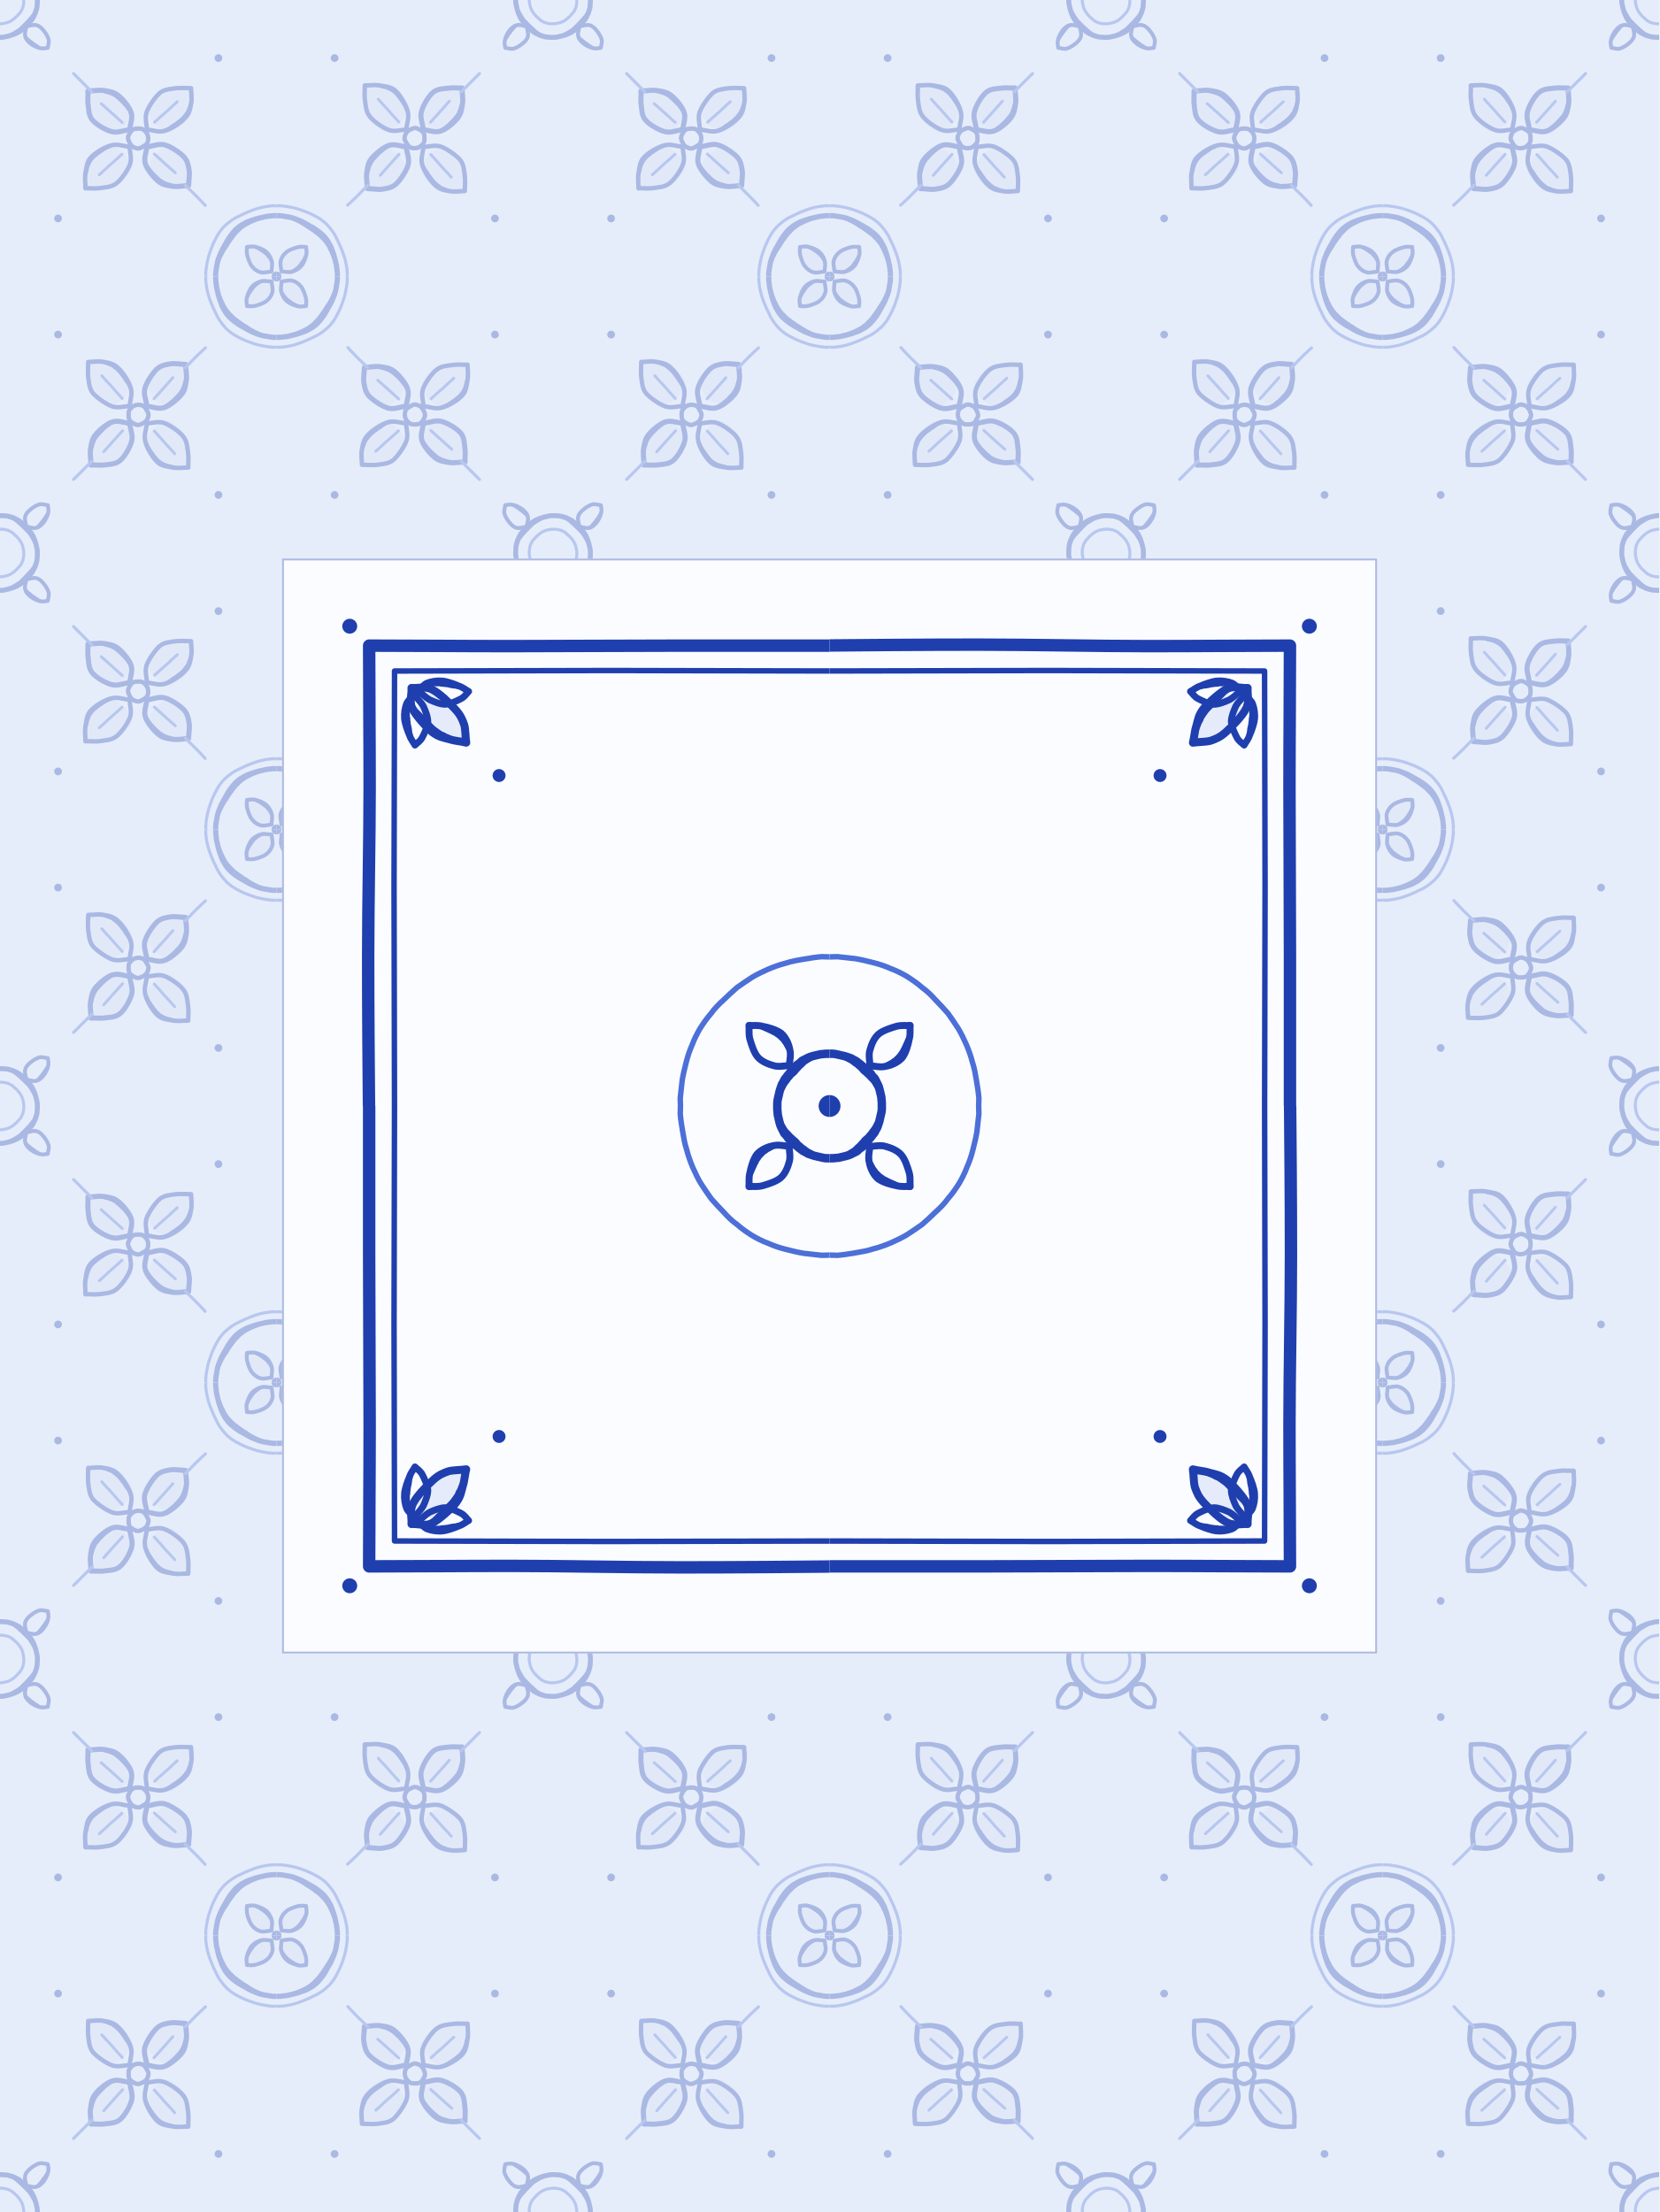
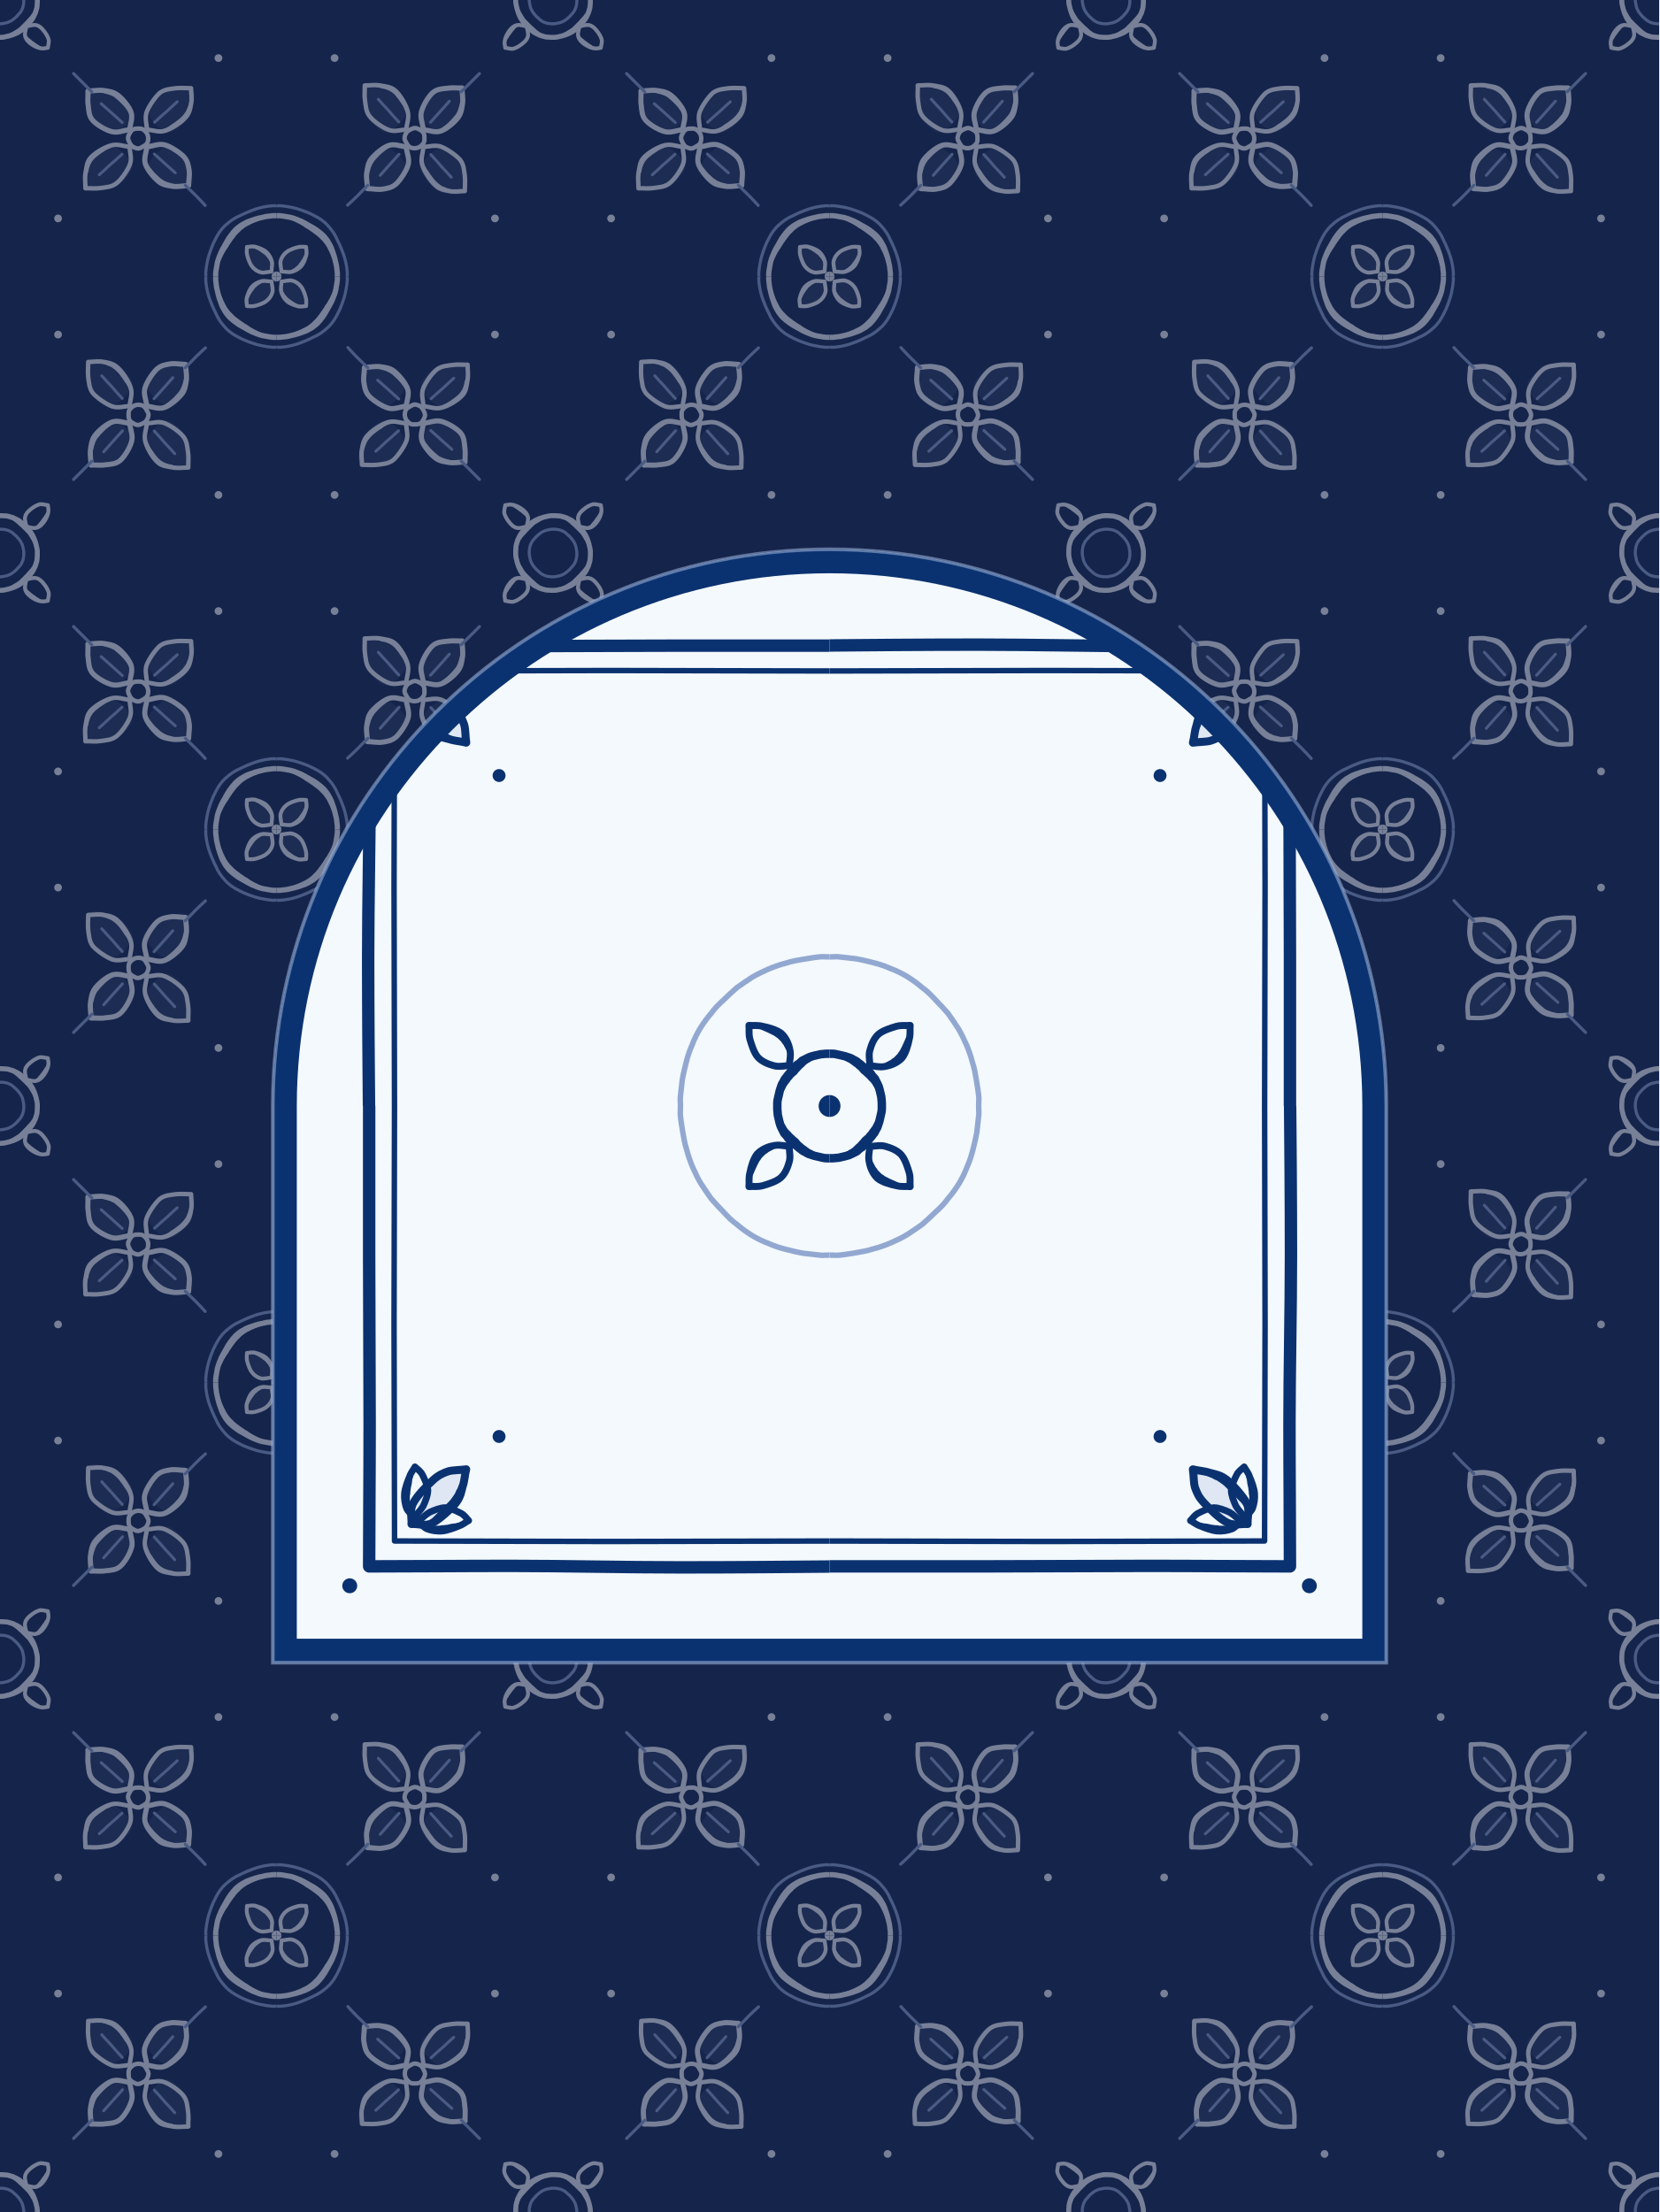
<svg xmlns="http://www.w3.org/2000/svg" viewBox="0 0 900 1200" width="900" height="1200">
  <defs>
    <symbol id="bg" viewBox="0 0 100 100">
      <g>
-         <g fill="#4C6FD8" fill-opacity="0.12">
+         <g fill="#92A8D1" fill-opacity="0.14">
          <path d="M60.4 53C62.7 52.5 65.7 55.7 67.2 57.2C68.7 58.7 68.9 60.4 69.2 62.1C69.5 63.9 69.9 66.6 69 67.6C68 68.6 65.2 68.1 63.4 67.9C61.6 67.7 59.8 67.5 58.2 66.2C56.5 64.9 53 62.2 53.4 60C53.8 57.8 58.1 53.4 60.4 53Z" />
          <path d="M47.8 60C48.1 62.3 44.7 65.4 42.9 66.8C41.1 68.3 39.1 68.3 37.2 68.6C35.3 68.9 32.6 69.5 31.7 68.6C30.7 67.7 31.4 65 31.7 63.1C32.1 61.3 32.1 59.2 33.6 57.5C35.1 55.9 38.6 52.7 40.9 53.1C43.3 53.5 47.5 57.7 47.8 60Z" />
          <path d="M41.2 48.1C38.9 48.6 35.7 45.6 34.3 44C32.9 42.5 32.9 40.4 32.7 38.7C32.4 36.9 31.7 34.4 32.6 33.5C33.5 32.6 36.3 33 38.1 33.3C39.9 33.5 41.7 33.6 43.4 34.9C45.1 36.3 48.6 38.9 48.2 41.1C47.8 43.3 43.5 47.7 41.2 48.1Z" />
          <path d="M53.8 41.2C53.5 38.9 56.9 35.6 58.6 34.2C60.4 32.7 62.5 32.8 64.4 32.5C66.2 32.2 69 31.6 69.9 32.5C70.9 33.4 70.3 36.3 69.9 38.1C69.6 39.9 69.3 41.7 67.7 43.3C66.2 44.9 62.8 48.2 60.5 47.8C58.2 47.5 54.2 43.4 53.8 41.2Z" />
          <path d="M94.9 98.9C93.7 99.2 92.5 97.8 91.7 96.7C90.9 95.7 90.3 93.9 90 92.7C89.7 91.6 89.3 90.2 89.9 89.7C90.4 89.1 91.9 89.3 93.1 89.7C94.2 90 95.9 90.6 96.9 91.5C97.9 92.4 99.2 93.6 98.9 94.9C98.6 96.1 96.1 98.6 94.9 98.9Z" />
        </g>
-         <g fill="none" stroke="#1F3FAE" stroke-linecap="round" stroke-linejoin="round">
+         <g fill="none" stroke="#FFFFFF" stroke-linecap="round" stroke-linejoin="round">
          <path d="M53.1 53.1C55.3 52.9 57.4 51.8 59.6 52.4C61.8 53 64.9 55.1 66.4 56.6C67.9 58.2 68.1 59.8 68.4 61.6C68.7 63.3 68.2 65.2 68.2 67.1C66.3 67.2 64.4 67.6 62.6 67.4C60.8 67.1 59 67 57.4 65.7C55.7 64.3 53.3 61.5 52.6 59.4C51.9 57.3 52.9 55.2 53.1 53.1" stroke-width="1.85" />
          <path d="M64.7 67.4C64.2 67.4 63.8 67.3 63.3 67.3C62.9 67.2 62.4 67.1 62 67C61.6 66.8 61.1 66.7 60.7 66.6C60.3 66.5 59.9 66.3 59.5 66.1C59.1 66 58.8 65.8 58.4 65.5C58 65.3 57.6 65 57.2 64.6C56.8 64.2 56.2 63.7 55.8 63.3C55.3 62.8 54.8 62.2 54.4 61.7C54 61.2 53.5 60.6 53.2 60.1C52.9 59.6 52.7 59.1 52.5 58.6C52.4 58.1 52.4 57.6 52.4 57.1" stroke-width="1.3" />
-           <path d="M55.8 55.7C57.1 56.9 58.6 58.2 59.9 59.4C61.2 60.5 62.2 61.5 63.4 62.5" stroke-width="1.05" stroke="#4C6FD8" />
+           <path d="M55.8 55.7C57.1 56.9 58.6 58.2 59.9 59.4C61.2 60.5 62.2 61.5 63.4 62.5" stroke-width="1.05" stroke="#92A8D1" />
          <path d="M46.9 53.1C46.9 55.2 47.8 57.2 47 59.4C46.2 61.6 43.9 64.9 42.1 66.3C40.3 67.7 38.3 67.7 36.4 68C34.5 68.3 32.7 68 30.9 68.1C30.9 66.2 30.6 64.4 30.9 62.6C31.3 60.7 31.3 58.6 32.8 57C34.3 55.3 37.8 53.2 40.1 52.6C42.5 51.9 44.6 52.9 46.9 53.1" stroke-width="1.6" />
          <path d="M30.8 64.6C30.8 64.2 30.9 63.7 31 63.3C31.1 62.8 31.2 62.4 31.4 61.9C31.5 61.4 31.6 61 31.7 60.5C31.9 60.1 32 59.6 32.2 59.2C32.4 58.8 32.6 58.4 32.9 58C33.1 57.6 33.5 57.3 33.9 56.8C34.4 56.4 34.9 56 35.5 55.5C36.1 55.1 36.8 54.6 37.4 54.2C38 53.8 38.7 53.4 39.3 53.2C39.9 52.9 40.5 52.6 41 52.5C41.6 52.4 42.1 52.4 42.7 52.4" stroke-width="1.12" />
-           <path d="M44.1 55.8C42.6 57.2 41 58.6 39.6 59.8C38.3 61 37.2 62.1 35.9 63.2" stroke-width="1.05" stroke="#4C6FD8" />
+           <path d="M44.1 55.8C42.6 57.2 41 58.6 39.6 59.8C38.3 61 37.2 62.1 35.9 63.2" stroke-width="1.05" stroke="#92A8D1" />
          <path d="M46.9 46.9C44.7 47.1 42.6 48.2 40.4 47.6C38.1 47 34.9 45.1 33.5 43.5C32.1 41.9 32.1 39.9 31.9 38.1C31.6 36.4 31.9 34.7 31.8 32.9C33.7 32.9 35.5 32.5 37.3 32.7C39.1 33 40.9 33.1 42.6 34.4C44.3 35.7 46.7 38.5 47.4 40.6C48.1 42.7 47.1 44.8 46.9 46.9" stroke-width="1.85" />
          <path d="M35.2 32.7C35.7 32.7 36.2 32.7 36.6 32.8C37 32.9 37.5 33 37.9 33.1C38.3 33.2 38.8 33.4 39.2 33.5C39.6 33.6 40 33.8 40.4 33.9C40.8 34.1 41.2 34.3 41.6 34.5C42 34.8 42.3 35.1 42.8 35.5C43.2 35.8 43.7 36.3 44.2 36.8C44.7 37.3 45.2 37.8 45.6 38.3C46 38.9 46.5 39.4 46.8 39.9C47.1 40.4 47.3 40.9 47.5 41.4C47.6 41.9 47.5 42.4 47.6 42.9" stroke-width="1.3" />
-           <path d="M44.2 44.3C42.9 43.1 41.4 41.8 40.1 40.6C38.8 39.5 37.8 38.5 36.6 37.5" stroke-width="1.05" stroke="#4C6FD8" />
+           <path d="M44.2 44.3C42.9 43.1 41.4 41.8 40.1 40.6C38.8 39.5 37.8 38.5 36.6 37.5" stroke-width="1.05" stroke="#92A8D1" />
          <path d="M53.1 46.9C53.1 44.8 52.3 42.8 53 40.6C53.8 38.4 56.1 35.1 57.8 33.6C59.6 32.2 61.7 32.2 63.6 31.9C65.4 31.7 67.3 31.9 69.1 31.9C69.1 33.8 69.5 35.7 69.1 37.5C68.8 39.3 68.5 41.1 66.9 42.7C65.4 44.4 62 46.6 59.7 47.3C57.4 48 55.3 47 53.1 46.9" stroke-width="1.6" />
          <path d="M69.3 35.5C69.2 35.9 69.2 36.4 69.1 36.8C69 37.3 68.9 37.7 68.7 38.1C68.6 38.6 68.4 39 68.2 39.4C68.1 39.8 67.9 40.2 67.7 40.6C67.4 41 67.2 41.3 66.9 41.7C66.6 42.1 66.3 42.4 65.8 42.9C65.4 43.3 64.8 43.8 64.2 44.2C63.6 44.7 63 45.1 62.3 45.5C61.7 46 61.1 46.4 60.5 46.7C59.9 47 59.4 47.2 58.8 47.3C58.3 47.5 57.7 47.4 57.2 47.5" stroke-width="1.12" />
-           <path d="M55.9 44.2C57.4 42.8 59 41.4 60.4 40.2C61.7 39 62.8 37.9 64.1 36.8" stroke-width="1.05" stroke="#4C6FD8" />
+           <path d="M55.9 44.2C57.4 42.8 59 41.4 60.4 40.2C61.7 39 62.8 37.9 64.1 36.8" stroke-width="1.05" stroke="#92A8D1" />
          <path d="M53.6 50C53.6 50.6 53.5 51.3 53.2 51.8C52.9 52.3 52.3 52.7 51.7 53C51.2 53.3 50.6 53.7 50 53.7C49.4 53.7 48.6 53.4 48.1 53.1C47.6 52.8 47.3 52.4 47 51.9C46.7 51.3 46.3 50.5 46.3 49.9C46.3 49.3 46.6 48.7 46.9 48.2C47.2 47.7 47.6 47 48.2 46.8C48.7 46.5 49.5 46.5 50.1 46.5C50.7 46.5 51.2 46.5 51.7 46.8C52.2 47.1 52.8 47.7 53.1 48.2C53.4 48.7 53.6 49.4 53.6 50Z" stroke-width="1.6" />
          <path d="M13.5 -0.9C13.5 -0.4 13.5 0.2 13.5 0.7C13.5 1.3 13.4 1.8 13.4 2.4C13.3 2.9 13.2 3.5 13 4C12.9 4.5 12.7 5 12.4 5.5C12.2 6 11.9 6.5 11.6 7C11.3 7.4 10.9 7.8 10.6 8.3C10.2 8.7 9.9 9.1 9.5 9.5C9.1 9.9 8.7 10.2 8.3 10.6C7.8 10.9 7.4 11.2 6.9 11.5C6.5 11.8 6 12 5.5 12.2C5 12.5 4.4 12.6 3.9 12.8C3.4 13 2.9 13.1 2.3 13.2C1.8 13.4 1.3 13.4 0.7 13.5C0.2 13.5 -0.4 13.5 -0.9 13.5" stroke-width="1.8" />
          <path d="M13.4 1.7C13.3 2.1 13.3 2.6 13.1 3C13 3.3 12.9 3.7 12.7 4.1C12.6 4.5 12.4 4.8 12.2 5.2C11.9 5.5 11.7 5.8 11.5 6.1C11.2 6.5 10.9 6.7 10.7 7C10.4 7.3 10.1 7.6 9.9 7.9C9.6 8.2 9.3 8.5 9 8.8C8.8 9.1 8.5 9.3 8.2 9.6C7.9 9.9 7.7 10.1 7.4 10.4C7.1 10.6 6.8 10.9 6.4 11.1C6.1 11.3 5.8 11.5 5.4 11.7C5.1 11.9 4.8 12.1 4.4 12.3C4 12.5 3.7 12.7 3.3 12.8C2.9 13 2.4 13.2 2.1 13.3C1.9 13.3 1.9 13.3 1.7 13.4" stroke-width="1.26" />
-           <path d="M8.6 -0.6C8.6 -0.2 8.6 0.1 8.6 0.5C8.6 0.8 8.6 1.2 8.5 1.5C8.5 1.8 8.4 2.2 8.3 2.5C8.2 2.9 8.1 3.2 7.9 3.5C7.8 3.8 7.6 4.1 7.4 4.4C7.1 4.7 6.9 5 6.7 5.2C6.4 5.5 6.2 5.7 6 6C5.7 6.2 5.5 6.4 5.2 6.7C4.9 6.9 4.7 7.1 4.4 7.3C4.1 7.5 3.8 7.7 3.5 7.8C3.2 8 2.8 8.1 2.5 8.2C2.2 8.3 1.8 8.4 1.5 8.4C1.1 8.5 0.8 8.6 0.4 8.6C0.1 8.6 -0.2 8.6 -0.6 8.6" stroke-width="1.1" stroke="#4C6FD8" />
+           <path d="M8.6 -0.6C8.6 -0.2 8.6 0.1 8.6 0.5C8.6 0.8 8.6 1.2 8.5 1.5C8.5 1.8 8.4 2.2 8.3 2.5C8.2 2.9 8.1 3.2 7.9 3.5C7.8 3.8 7.6 4.1 7.4 4.4C7.1 4.7 6.9 5 6.7 5.2C6.4 5.5 6.2 5.7 6 6C5.7 6.2 5.5 6.4 5.2 6.7C4.9 6.9 4.7 7.1 4.4 7.3C4.1 7.5 3.8 7.7 3.5 7.8C3.2 8 2.8 8.1 2.5 8.2C2.2 8.3 1.8 8.4 1.5 8.4C1.1 8.5 0.8 8.6 0.4 8.6C0.1 8.6 -0.2 8.6 -0.6 8.6" stroke-width="1.1" stroke="#92A8D1" />
          <path d="M9.5 9.5C10.7 9.4 12.1 8.8 13.1 9.1C14.2 9.3 15.1 10.2 15.8 11.1C16.5 11.9 17.3 13.2 17.6 14.3C17.8 15.3 17.4 16.3 17.3 17.3C16.4 17.4 15.5 17.7 14.4 17.4C13.4 17.2 12 16.5 11.1 15.8C10.2 15.1 9.3 14.2 9.1 13.1C8.8 12.1 9.4 10.7 9.5 9.5" stroke-width="1.4" />
          <path d="M15.5 17.5C15.3 17.5 15.1 17.4 14.8 17.4C14.6 17.3 14.4 17.1 14.1 17C13.9 16.9 13.6 16.7 13.4 16.5C13.1 16.4 12.8 16.2 12.6 16C12.3 15.8 12.1 15.6 11.9 15.5C11.6 15.3 11.4 15.1 11.2 15C11 14.8 10.8 14.6 10.6 14.5C10.4 14.3 10.2 14.1 10 14C9.8 13.8 9.6 13.6 9.5 13.4C9.3 13.2 9.2 13 9.1 12.7C9.1 12.5 9.1 12.2 9.1 11.9" stroke-width="0.98" />
          <path d="M78.1 101.5C78 100.6 78 99.7 78 98.8C78.1 98 78.2 97.1 78.4 96.2C78.5 95.3 78.7 94.4 79 93.6C79.3 92.7 79.7 91.9 80 91.1C80.4 90.3 80.8 89.5 81.3 88.7C81.7 88 82.1 87.2 82.6 86.4C83.1 85.7 83.6 84.9 84.2 84.2C84.8 83.5 85.4 82.8 86.1 82.3C86.8 81.7 87.6 81.2 88.4 80.8C89.2 80.3 90.1 80 91 79.7C91.8 79.4 92.7 79.1 93.6 78.9C94.4 78.7 95.3 78.5 96.2 78.3C97.1 78.2 98 78.1 98.8 78C99.7 78 100.6 78 101.5 78.1" stroke-width="1.9" />
          <path d="M78.2 97.2C78.4 96.5 78.5 95.9 78.7 95.2C78.9 94.6 79.1 94 79.4 93.4C79.7 92.8 80 92.2 80.3 91.6C80.6 91 81 90.5 81.3 89.9C81.7 89.4 82.1 88.8 82.4 88.2C82.8 87.7 83.1 87.1 83.5 86.6C83.9 86.1 84.3 85.5 84.7 85C85.1 84.5 85.5 84 86 83.6C86.4 83.1 86.9 82.7 87.4 82.3C87.9 81.9 88.5 81.5 89 81.2C89.6 80.9 90.2 80.6 90.8 80.3C91.4 80 92 79.8 92.7 79.5C93.3 79.3 93.9 79 94.6 78.8C95.2 78.6 96.1 78.4 96.5 78.3C97 78.2 97 78.2 97.2 78.2" stroke-width="1.33" />
-           <path d="M74.5 101.8C74.5 100.7 74.4 99.7 74.4 98.7C74.5 97.6 74.6 96.6 74.8 95.6C75 94.5 75.2 93.5 75.5 92.5C75.8 91.5 76.2 90.5 76.5 89.6C76.9 88.6 77.3 87.6 77.8 86.7C78.3 85.7 78.8 84.8 79.4 83.9C80 83.1 80.7 82.2 81.5 81.5C82.3 80.8 83.1 80.1 84 79.5C84.9 78.9 85.8 78.4 86.8 78C87.7 77.5 88.7 77.1 89.6 76.7C90.6 76.3 91.6 75.9 92.5 75.6C93.5 75.3 94.5 75 95.6 74.8C96.6 74.6 97.6 74.5 98.7 74.4C99.7 74.4 100.7 74.5 101.8 74.5" stroke-width="1.1" stroke="#4C6FD8" />
+           <path d="M74.5 101.8C74.5 100.7 74.4 99.7 74.4 98.7C74.5 97.6 74.6 96.6 74.8 95.6C75 94.5 75.2 93.5 75.5 92.5C75.8 91.5 76.2 90.5 76.5 89.6C76.9 88.6 77.3 87.6 77.8 86.7C78.3 85.7 78.8 84.8 79.4 83.9C80 83.1 80.7 82.2 81.5 81.5C82.3 80.8 83.1 80.1 84 79.5C84.9 78.9 85.8 78.4 86.8 78C87.7 77.5 88.7 77.1 89.6 76.7C90.6 76.3 91.6 75.9 92.5 75.6C93.5 75.3 94.5 75 95.6 74.8C96.6 74.6 97.6 74.5 98.7 74.4C99.7 74.4 100.7 74.5 101.8 74.5" stroke-width="1.1" stroke="#92A8D1" />
          <path d="M98.2 98.2C96.9 98.3 95.4 98.8 94.3 98.5C93.1 98.2 91.9 97.4 91.1 96.3C90.3 95.3 89.7 93.5 89.4 92.3C89.1 91.2 89.3 90.3 89.3 89.3C90.3 89.3 91.3 88.9 92.5 89.3C93.6 89.6 95.3 90.2 96.3 91.1C97.3 92 98 93.3 98.3 94.5C98.6 95.6 98.2 96.9 98.2 98.2" stroke-width="1.4" />
          <path d="M91.2 89.1C91.5 89.2 91.7 89.2 92 89.3C92.3 89.4 92.5 89.5 92.8 89.7C93.1 89.8 93.4 90 93.8 90.2C94.1 90.4 94.4 90.6 94.7 90.8C95 91 95.3 91.2 95.5 91.4C95.7 91.5 95.9 91.7 96.2 91.9C96.4 92.1 96.6 92.4 96.8 92.6C97 92.8 97.2 93.1 97.4 93.3C97.5 93.6 97.7 93.9 97.9 94.1C98 94.4 98.2 94.6 98.2 94.9C98.3 95.2 98.4 95.5 98.4 95.8" stroke-width="0.98" />
-           <path d="M67 67C68.3 68.3 69.7 69.6 70.9 70.8C72.1 72 73.1 73.1 74.2 74.3" stroke-width="1.1" stroke="#4C6FD8" />
-           <path d="M33.2 33.2C32 32 30.7 30.7 29.6 29.6C28.5 28.5 27.6 27.6 26.6 26.6" stroke-width="1.1" stroke="#4C6FD8" />
+           <path d="M67 67C68.3 68.3 69.7 69.6 70.9 70.8C72.1 72 73.1 73.1 74.2 74.3" stroke-width="1.1" stroke="#92A8D1" />
+           <path d="M33.2 33.2C32 32 30.7 30.7 29.6 29.6C28.5 28.5 27.6 27.6 26.6 26.6" stroke-width="1.1" stroke="#92A8D1" />
        </g>
-         <g fill="#1F3FAE">
+         <g fill="#FFFFFF">
          <circle cx="79" cy="21" r="1.4" />
          <circle cx="21" cy="79" r="1.4" />
          <circle cx="100" cy="100" r="1.8" />
        </g>
      </g>
    </symbol>
    <symbol id="win" viewBox="0 0 100 100">
      <g>
-         <g fill="#4C6FD8" fill-opacity="0.12">
+         <g fill="#92A8D1" fill-opacity="0.22">
          <path d="M20.9 16.8C22.3 16.9 24.5 19.7 25.6 20.9C26.7 22.1 27 22.9 27.4 24C27.7 25.1 28.2 27 27.8 27.5C27.3 28 25.6 27.2 24.4 26.9C23.3 26.5 22.3 26.5 21 25.5C19.8 24.4 17.1 22.1 17 20.7C17 19.3 19.5 16.8 20.9 16.8Z" />
        </g>
-         <g fill="none" stroke="#1F3FAE" stroke-linecap="round" stroke-linejoin="round">
+         <g fill="none" stroke="#0B3270" stroke-linecap="round" stroke-linejoin="round">
          <path d="M7.5 104C7.4 92.7 7.3 81.4 7.3 70.1C7.3 58.8 7.6 46.5 7.6 36C7.6 25.6 7.5 17 7.5 7.5C17 7.5 25.5 7.6 35.9 7.6C46.3 7.6 58.5 7.5 69.9 7.5C81.2 7.5 92.6 7.5 104 7.5" stroke-width="2.5" />
          <path d="M12.6 104C12.6 88 12.5 71.2 12.5 56C12.5 40.8 12.6 27.1 12.6 12.6C27.1 12.6 40.8 12.5 56 12.5C71.2 12.5 88 12.6 104 12.6" stroke-width="1.1" />
          <path d="M16 16C17.4 16.1 18.6 15.6 20.1 16.3C21.6 17 23.7 19.1 24.8 20.3C25.9 21.5 26.2 22.3 26.6 23.4C26.9 24.5 26.8 25.8 27 27C25.9 26.7 24.8 26.7 23.6 26.3C22.5 26 21.5 25.9 20.2 24.9C19 23.9 16.9 21.6 16.2 20.2C15.5 18.7 16.1 17.4 16 16" stroke-width="1.6" />
          <path d="M24.9 26.6C24.6 26.5 24.4 26.4 24.1 26.3C23.8 26.2 23.6 26 23.3 25.9C23 25.8 22.8 25.7 22.5 25.5C22.3 25.4 22 25.3 21.8 25.2C21.6 25 21.3 24.9 21.1 24.7C20.8 24.5 20.5 24.3 20.2 24C19.9 23.7 19.5 23.3 19.1 22.9C18.7 22.6 18.2 22.1 17.9 21.7C17.5 21.3 17.1 20.9 16.8 20.6C16.5 20.2 16.3 19.9 16.1 19.6C16 19.2 16 18.9 15.9 18.6" stroke-width="1.12" />
          <path d="M16.6 17.4C17.2 18.2 17.9 18.8 18.4 19.7C18.8 20.6 19.3 21.8 19.3 22.8C19.2 23.9 18.6 25.1 18.2 25.9C17.8 26.7 17.2 27 16.7 27.5C16.4 26.9 15.9 26.4 15.6 25.5C15.2 24.6 14.7 23.2 14.6 22.2C14.5 21.1 14.7 20 15 19.2C15.3 18.4 16.1 18 16.6 17.4" stroke-width="1.35" />
          <path d="M16 26.4C16 26.2 15.9 26 15.8 25.8C15.8 25.6 15.8 25.3 15.7 25.1C15.7 24.8 15.6 24.5 15.6 24.2C15.5 23.9 15.5 23.6 15.4 23.3C15.4 23 15.3 22.7 15.3 22.5C15.3 22.2 15.3 22 15.2 21.7C15.2 21.5 15.2 21.3 15.2 21C15.2 20.8 15.2 20.5 15.2 20.3C15.2 20.1 15.2 19.8 15.2 19.6C15.2 19.4 15.2 19.2 15.2 19C15.3 18.8 15.4 18.6 15.5 18.4" stroke-width="0.95" />
          <path d="M17.4 16.6C18.2 17.2 18.8 17.9 19.7 18.4C20.6 18.8 21.8 19.3 22.8 19.3C23.9 19.2 25.1 18.6 25.9 18.2C26.7 17.8 27 17.2 27.5 16.7C26.9 16.4 26.4 15.9 25.5 15.6C24.6 15.2 23.2 14.7 22.2 14.6C21.1 14.5 20 14.7 19.2 15C18.4 15.3 18 16.1 17.4 16.6" stroke-width="1.35" />
          <path d="M26.4 16C26.2 16 26 15.9 25.8 15.8C25.6 15.8 25.3 15.8 25.1 15.7C24.8 15.7 24.5 15.6 24.2 15.6C23.9 15.5 23.6 15.5 23.3 15.4C23 15.4 22.7 15.3 22.5 15.3C22.2 15.3 22 15.3 21.7 15.2C21.5 15.2 21.3 15.2 21 15.2C20.8 15.2 20.5 15.2 20.3 15.2C20.1 15.2 19.8 15.2 19.6 15.2C19.4 15.2 19.2 15.2 19 15.2C18.8 15.3 18.6 15.4 18.4 15.5" stroke-width="0.95" />
          <path d="M89.5 100.7C89.5 100.3 89.5 99.9 89.5 99.5C89.5 99 89.6 98.6 89.7 98.2C89.8 97.8 89.9 97.3 90 96.9C90.1 96.5 90.3 96.1 90.4 95.7C90.6 95.4 90.8 95 91 94.6C91.3 94.3 91.5 93.9 91.8 93.6C92.1 93.3 92.3 92.9 92.6 92.6C92.9 92.3 93.2 92 93.5 91.7C93.9 91.5 94.2 91.2 94.5 90.9C94.9 90.7 95.3 90.5 95.7 90.3C96.1 90.1 96.5 90 96.9 89.9C97.3 89.8 97.7 89.7 98.2 89.6C98.6 89.6 99 89.5 99.5 89.5C99.9 89.5 100.3 89.5 100.7 89.5" stroke-width="1.7" />
          <path d="M89.6 98.7C89.7 98.3 89.8 98 89.9 97.7C90 97.4 90.1 97.1 90.2 96.8C90.4 96.6 90.5 96.3 90.7 96C90.8 95.7 91 95.5 91.2 95.2C91.4 95 91.5 94.8 91.7 94.5C91.9 94.3 92.1 94.1 92.3 93.8C92.5 93.6 92.8 93.4 93 93.2C93.2 92.9 93.4 92.7 93.6 92.5C93.8 92.3 94 92 94.3 91.8C94.5 91.6 94.7 91.4 94.9 91.2C95.2 91 95.4 90.8 95.7 90.7C95.9 90.5 96.2 90.4 96.5 90.2C96.8 90.1 97.1 90 97.4 89.9C97.7 89.8 98.1 89.7 98.3 89.6C98.5 89.6 98.5 89.6 98.7 89.6" stroke-width="1.19" />
          <path d="M91.9 91.9C90.9 91.9 89.8 92.2 88.8 91.9C87.7 91.6 86.4 91.1 85.6 90.2C84.8 89.3 84.3 87.6 84 86.6C83.7 85.5 83.9 84.7 83.8 83.8C84.7 83.9 85.5 83.7 86.6 84C87.7 84.2 89.4 84.7 90.3 85.4C91.2 86.2 91.8 87.5 92 88.6C92.3 89.7 92 90.8 91.9 91.9" stroke-width="1.4" />
          <path d="M85.5 83.8C85.7 83.9 85.9 83.9 86.2 84C86.4 84.1 86.6 84.3 86.9 84.4C87.2 84.5 87.5 84.7 87.8 84.8C88.2 85 88.5 85.1 88.8 85.3C89.1 85.4 89.3 85.6 89.6 85.8C89.8 85.9 89.9 86 90.1 86.2C90.3 86.4 90.5 86.6 90.7 86.8C90.8 87 91 87.3 91.2 87.5C91.3 87.8 91.5 88 91.6 88.3C91.8 88.5 91.9 88.8 92 89C92.1 89.3 92.1 89.6 92.1 89.8" stroke-width="0.98" />
-           <path d="M70.1 102.1C70.1 100.9 70 99.6 70 98.4C70.1 97.2 70.3 96 70.4 94.8C70.6 93.6 70.9 92.4 71.2 91.2C71.5 90 71.9 88.8 72.4 87.7C72.8 86.6 73.4 85.4 74 84.4C74.7 83.3 75.4 82.3 76.2 81.4C76.9 80.4 77.8 79.5 78.7 78.7C79.6 77.8 80.5 77 81.4 76.2C82.4 75.5 83.4 74.8 84.5 74.1C85.5 73.5 86.6 73 87.7 72.5C88.9 72 90 71.6 91.2 71.3C92.4 70.9 93.6 70.7 94.8 70.5C96 70.3 97.2 70.1 98.4 70C99.6 70 100.9 70.1 102.1 70.1" stroke-width="1.1" stroke="#4C6FD8" />
+           <path d="M70.1 102.1C70.1 100.9 70 99.6 70 98.4C70.1 97.2 70.3 96 70.4 94.8C70.6 93.6 70.9 92.4 71.2 91.2C71.5 90 71.9 88.8 72.4 87.7C72.8 86.6 73.4 85.4 74 84.4C74.7 83.3 75.4 82.3 76.2 81.4C76.9 80.4 77.8 79.5 78.7 78.7C79.6 77.8 80.5 77 81.4 76.2C82.4 75.5 83.4 74.8 84.5 74.1C85.5 73.5 86.6 73 87.7 72.5C88.9 72 90 71.6 91.2 71.3C92.4 70.9 93.6 70.7 94.8 70.5C96 70.3 97.2 70.1 98.4 70C99.6 70 100.9 70.1 102.1 70.1" stroke-width="1.1" stroke="#92A8D1" />
        </g>
-         <g fill="#1F3FAE">
+         <g fill="#0B3270">
          <circle cx="3.6" cy="3.6" r="1.5" />
          <circle cx="33.6" cy="33.6" r="1.3" />
          <circle cx="100" cy="100" r="2.2" />
        </g>
      </g>
    </symbol>
    <pattern id="p" width="300" height="300" patternUnits="userSpaceOnUse" x="0" y="0">
      <use href="#bg" x="0" y="0" width="150" height="150" />
      <use href="#bg" x="150" y="0" width="150" height="150" transform="rotate(90 225 75)" />
      <use href="#bg" x="0" y="150" width="150" height="150" transform="rotate(270 75 225)" />
      <use href="#bg" x="150" y="150" width="150" height="150" transform="rotate(180 225 225)" />
    </pattern>
  </defs>
-   <rect width="900" height="1200" fill="#E6EDFA" />
-   <rect width="900" height="1200" fill="url(#p)" opacity=".3" />
-   <rect x="153" y="303" width="594" height="594" fill="#FBFCFF" />
-   <use href="#win" x="180" y="330" width="270" height="270" />
-   <use href="#win" x="450" y="330" width="270" height="270" transform="rotate(90 585 465)" />
-   <use href="#win" x="180" y="600" width="270" height="270" transform="rotate(270 315 735)" />
-   <use href="#win" x="450" y="600" width="270" height="270" transform="rotate(180 585 735)" />
-   <rect x="153.5" y="303.5" width="593" height="593" fill="none" stroke="#1F3FAE" stroke-opacity=".35" />
+   <rect width="900" height="1200" fill="#15244B" />
+   <rect width="900" height="1200" fill="url(#p)" opacity=".42" />
+   <clipPath id="c">
+     <path d="M148 902V600A302 302 0 0 1 752 600V902Z" />
+   </clipPath>
+   <path d="M148 902V600A302 302 0 0 1 752 600V902Z" fill="#F3F9FD" />
+   <g clip-path="url(#c)">
+     <use href="#win" x="180" y="330" width="270" height="270" />
+     <use href="#win" x="450" y="330" width="270" height="270" transform="rotate(90 585 465)" />
+     <use href="#win" x="180" y="600" width="270" height="270" transform="rotate(270 315 735)" />
+     <use href="#win" x="450" y="600" width="270" height="270" transform="rotate(180 585 735)" />
+   </g>
+   <path d="M148 902V600A302 302 0 0 1 752 600V902Z" fill="none" stroke="#0B3270" stroke-width="26" clip-path="url(#c)" />
+   <path d="M148 902V600A302 302 0 0 1 752 600V902Z" fill="none" stroke="#92A8D1" stroke-opacity=".6" stroke-width="2" transform="translate(0 0)" />
</svg>
